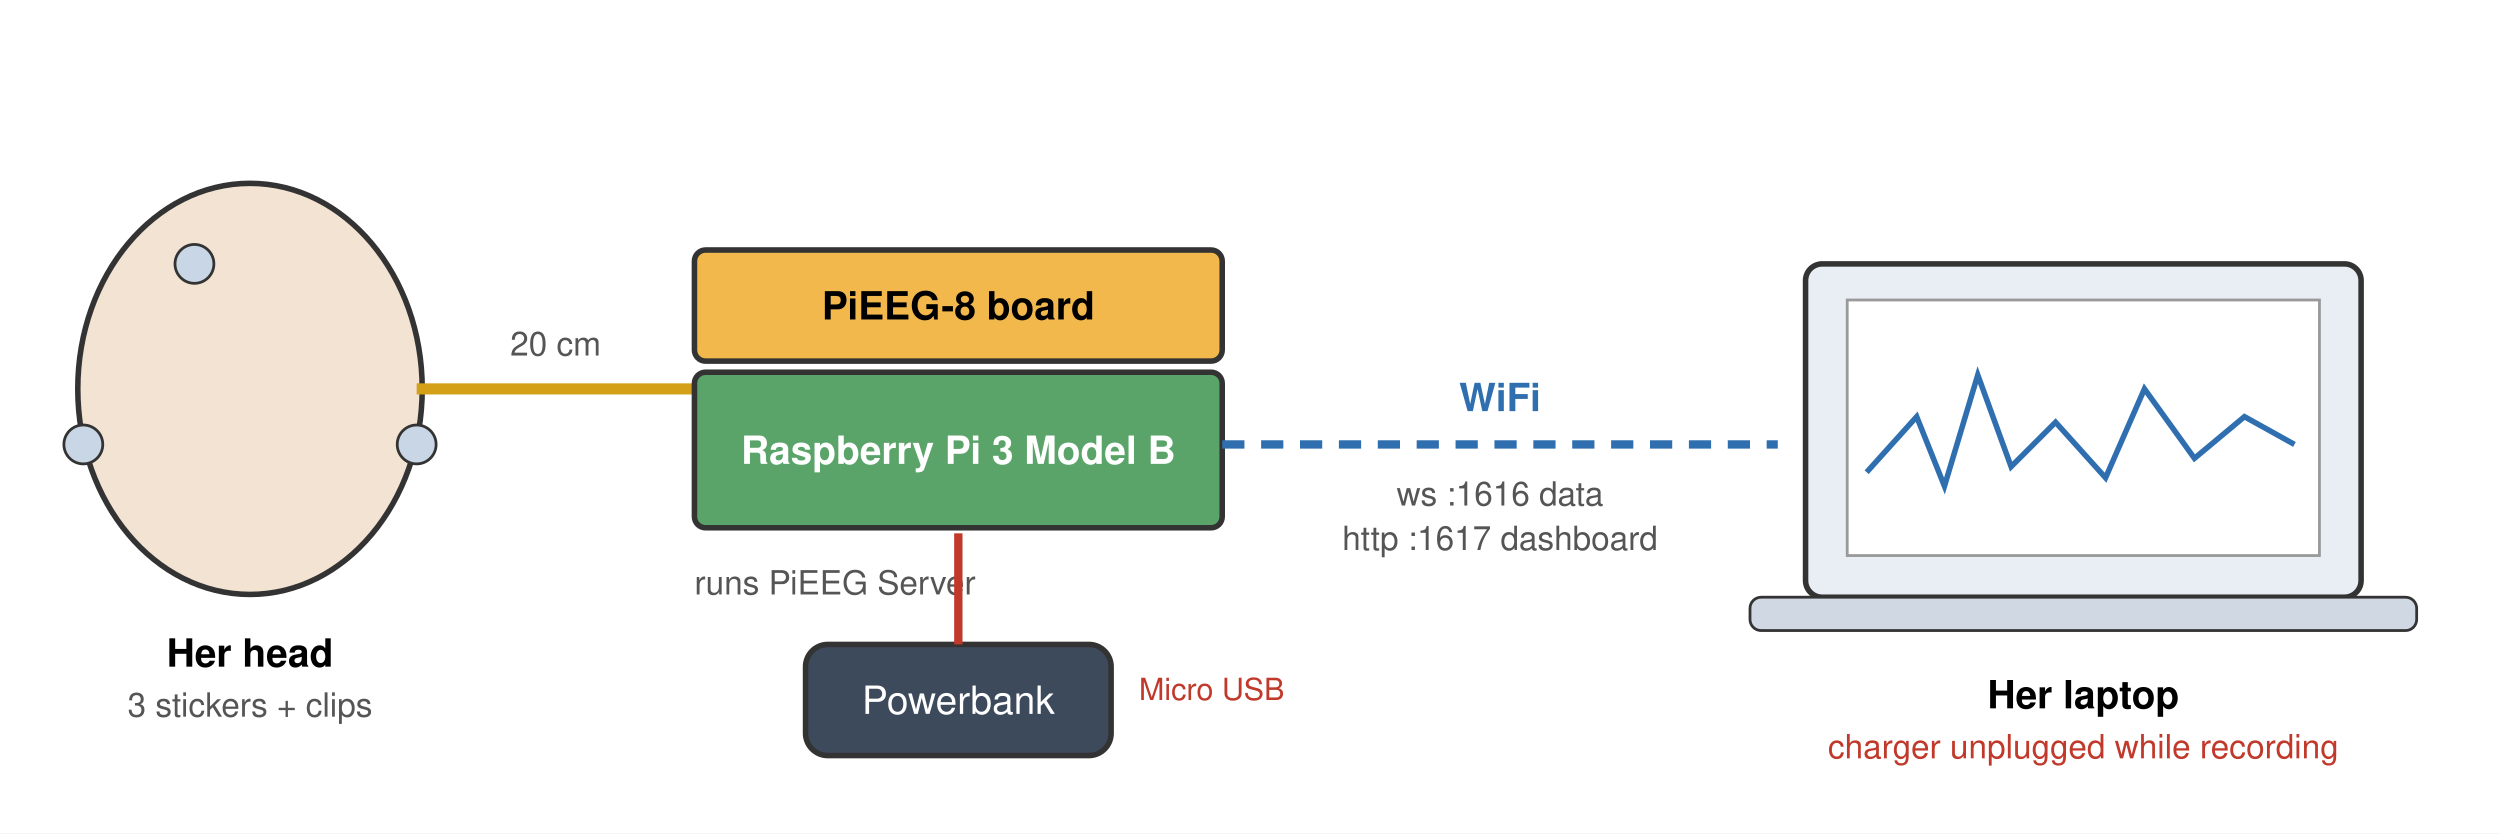
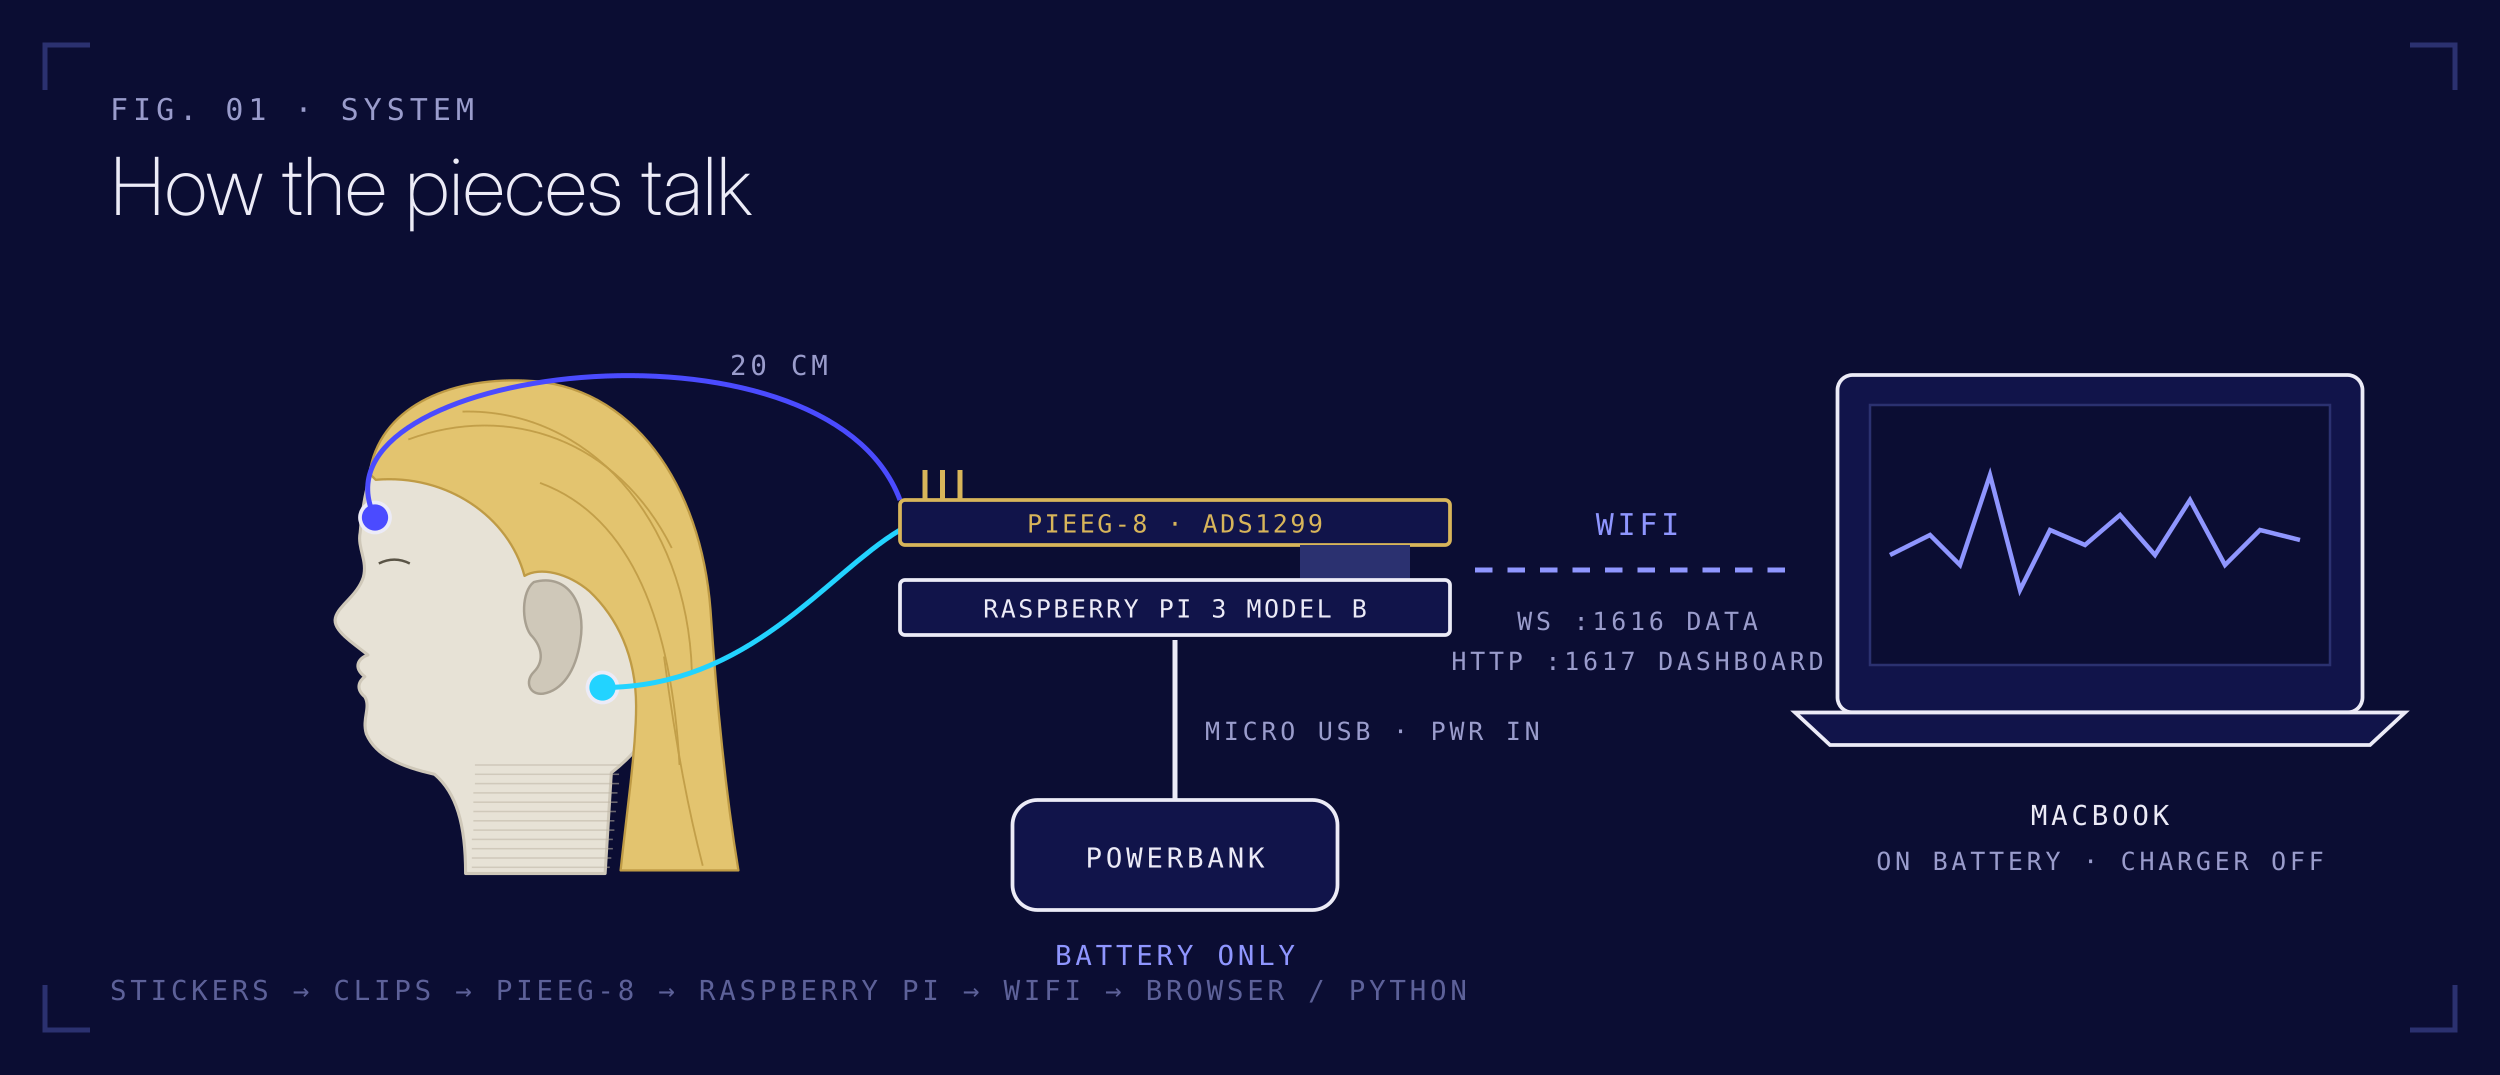
- <svg xmlns="http://www.w3.org/2000/svg" viewBox="0 0 900 300" font-family="Helvetica, Arial, sans-serif" font-size="14">
-   <rect width="900" height="300" fill="#ffffff" />
-   <ellipse cx="90" cy="140" rx="62" ry="74" fill="#f3e3d3" stroke="#333" stroke-width="2" />
-   <circle cx="70" cy="95" r="7" fill="#c8d6e5" stroke="#333" />
-   <circle cx="30" cy="160" r="7" fill="#c8d6e5" stroke="#333" />
-   <circle cx="150" cy="160" r="7" fill="#c8d6e5" stroke="#333" />
-   <text x="90" y="240" text-anchor="middle" font-weight="bold">Her head</text>
-   <text x="90" y="258" text-anchor="middle" fill="#555" font-size="12">3 stickers + clips</text>
-   <path d="M150 140 C 210 140, 210 140, 250 140" stroke="#d4a017" stroke-width="4" fill="none" />
-   <text x="200" y="128" text-anchor="middle" fill="#555" font-size="12">20 cm</text>
-   <rect x="250" y="90" width="190" height="40" rx="4" fill="#f2b84b" stroke="#333" stroke-width="2" />
-   <text x="345" y="115" text-anchor="middle" font-weight="bold">PiEEG-8 board</text>
-   <rect x="250" y="134" width="190" height="56" rx="4" fill="#5aa469" stroke="#333" stroke-width="2" />
-   <text x="345" y="167" text-anchor="middle" fill="#fff" font-weight="bold">Raspberry Pi 3 Model B</text>
-   <text x="250" y="214" fill="#555" font-size="12">runs PiEEG Server</text>
-   <rect x="290" y="232" width="110" height="40" rx="8" fill="#3d4a5c" stroke="#333" stroke-width="2" />
-   <text x="345" y="257" text-anchor="middle" fill="#fff">Powerbank</text>
-   <path d="M345 232 L345 192" stroke="#c0392b" stroke-width="3" />
-   <text x="410" y="252" fill="#c0392b" font-size="11">Micro USB</text>
-   <path d="M440 160 L640 160" stroke="#2f6fb0" stroke-width="3" stroke-dasharray="8 6" />
-   <text x="540" y="148" text-anchor="middle" fill="#2f6fb0" font-weight="bold">WiFi</text>
-   <text x="540" y="182" text-anchor="middle" fill="#555" font-size="12">ws :1616 data</text>
-   <text x="540" y="198" text-anchor="middle" fill="#555" font-size="12">http :1617 dashboard</text>
-   <rect x="650" y="95" width="200" height="120" rx="6" fill="#e9eef4" stroke="#333" stroke-width="2" />
-   <rect x="665" y="108" width="170" height="92" fill="#ffffff" stroke="#999" />
-   <polyline points="672,170 690,150 700,175 712,135 724,168 740,152 758,172 772,140 790,165 808,150 826,160" fill="none" stroke="#2f6fb0" stroke-width="2" />
-   <rect x="630" y="215" width="240" height="12" rx="4" fill="#cfd8e3" stroke="#333" />
-   <text x="750" y="255" text-anchor="middle" font-weight="bold">Her laptop</text>
-   <text x="750" y="273" text-anchor="middle" fill="#c0392b" font-size="12">charger unplugged while recording</text>
+ <svg xmlns="http://www.w3.org/2000/svg" viewBox="0 0 1000 430" font-family="Inter, Helvetica Neue, Arial, sans-serif" font-size="14">
+   <rect width="1000" height="430" fill="#0b0d33" />
+   <path d="M18 36 L18 18 L36 18" stroke="#2b3170" stroke-width="2" fill="none" />
+   <path d="M982 36 L982 18 L964 18" stroke="#2b3170" stroke-width="2" fill="none" />
+   <path d="M18 394 L18 412 L36 412" stroke="#2b3170" stroke-width="2" fill="none" />
+   <path d="M982 394 L982 412 L964 412" stroke="#2b3170" stroke-width="2" fill="none" />
+   <text x="44" y="48" font-family="DejaVu Sans Mono, Menlo, Consolas, monospace" font-size="12" letter-spacing="2" fill="#9a9ccc">FIG. 01  ·  SYSTEM</text>
+   <text x="44" y="86" font-family="Inter Display, Inter, Helvetica Neue, Arial, sans-serif" font-weight="200" font-size="32" fill="#ecebf7">How the pieces talk</text>
+   <g transform="translate(30,120) scale(0.62)">
+     <path d="M250 60 C 330 55, 392 110, 394 190 C 396 248, 372 285, 346 305 L 342 370 L 252 370 C 252 338, 246 318, 232 306 C 210 301, 194 294, 188 280 C 185 270, 191 263, 187 256 C 181 251, 183 246, 187 243 C 179 237, 183 231, 189 229 C 179 221, 166 213, 168 205 C 170 197, 182 191, 186 179 C 189 168, 182 160, 184 150 C 187 110, 202 64, 250 60 Z" fill="#e7e2d6" stroke="#cfc8b9" stroke-width="2" stroke-linejoin="round" />
+     <g stroke="#bdb5a4" stroke-width="1" opacity="0.55">
+       <line x1="352" y1="300" x2="258" y2="300" />
+       <line x1="351" y1="306" x2="258" y2="306" />
+       <line x1="351" y1="312" x2="258" y2="312" />
+       <line x1="350" y1="318" x2="257" y2="318" />
+       <line x1="350" y1="324" x2="257" y2="324" />
+       <line x1="349" y1="330" x2="257" y2="330" />
+       <line x1="348" y1="336" x2="257" y2="336" />
+       <line x1="348" y1="342" x2="257" y2="342" />
+       <line x1="347" y1="348" x2="256" y2="348" />
+       <line x1="347" y1="354" x2="256" y2="354" />
+       <line x1="346" y1="360" x2="256" y2="360" />
+       <line x1="345" y1="366" x2="256" y2="366" />
+     </g>
+     <path d="M190 112 C 196 70, 240 50, 290 52 C 360 54, 404 120, 410 200 C 414 260, 420 320, 428 368 L 352 368 C 356 330, 362 290, 362 262 C 362 230, 350 205, 332 188 C 318 176, 300 172, 290 178 C 280 140, 240 112, 194 116 Z" fill="#e3c46f" stroke="#bf9b45" stroke-width="1.5" stroke-linejoin="round" />
+     <g stroke="#bf9b45" stroke-width="1.2" fill="none" opacity="0.9">
+       <path d="M215 90 C 280 66, 350 90, 385 160" />
+       <path d="M250 72 C 330 70, 395 140, 398 240" />
+       <path d="M300 118 C 360 140, 385 210, 390 300" />
+       <path d="M380 230 C 388 290, 396 330, 405 365" />
+     </g>
+     <path d="M196 170 q10 -5 20 0" stroke="#5a5446" stroke-width="1.6" fill="none" />
+     <path d="M296 182 C 318 176, 330 196, 326 220 C 323 240, 314 252, 302 254 C 293 255, 290 246, 296 240 C 304 232, 300 222, 294 216 C 288 208, 288 188, 296 182 Z" fill="#cfc8b9" stroke="#a8a091" stroke-width="1.6" />
+   </g>
+   <circle cx="150" cy="207" r="6" fill="#4b4bff" stroke="#ecebf7" stroke-width="1.5" />
+   <circle cx="241" cy="275" r="6" fill="#22d3ff" stroke="#ecebf7" stroke-width="1.5" />
+   <path d="M150 207 C 120 147, 330 120, 360 200" stroke="#4b4bff" stroke-width="2" fill="none" />
+   <path d="M241 275 C 300 275, 330 230, 360 212" stroke="#22d3ff" stroke-width="2" fill="none" />
+   <text x="292" y="150" font-family="DejaVu Sans Mono, Menlo, Consolas, monospace" font-size="11" letter-spacing="1.5" fill="#9a9ccc" text-anchor="start">20 CM</text>
+   <rect x="360" y="200" width="220" height="18" rx="2" fill="#11144a" stroke="#d8b55a" stroke-width="1.5" />
+   <text x="470.0" y="213" font-family="DejaVu Sans Mono, Menlo, Consolas, monospace" font-size="10" letter-spacing="1" fill="#d8b55a" text-anchor="middle">PIEEG-8 · ADS1299</text>
+   <rect x="520" y="218" width="44" height="14" fill="#2b3170" />
+   <rect x="360" y="232" width="220" height="22" rx="2" fill="#11144a" stroke="#ecebf7" stroke-width="1.5" />
+   <text x="470.0" y="247" font-family="DejaVu Sans Mono, Menlo, Consolas, monospace" font-size="10" letter-spacing="1" fill="#ecebf7" text-anchor="middle">RASPBERRY PI 3 MODEL B</text>
+   <line x1="370" y1="188" x2="370" y2="200" stroke="#d8b55a" stroke-width="2" />
+   <line x1="377" y1="188" x2="377" y2="200" stroke="#d8b55a" stroke-width="2" />
+   <line x1="384" y1="188" x2="384" y2="200" stroke="#d8b55a" stroke-width="2" />
+   <rect x="405" y="320" width="130" height="44" rx="10" fill="#11144a" stroke="#ecebf7" stroke-width="1.5" />
+   <text x="470" y="347" font-family="DejaVu Sans Mono, Menlo, Consolas, monospace" font-size="11" letter-spacing="1.5" fill="#ecebf7" text-anchor="middle">POWERBANK</text>
+   <path d="M470 320 L470 256" stroke="#ecebf7" stroke-width="2" />
+   <text x="482" y="296" font-family="DejaVu Sans Mono, Menlo, Consolas, monospace" font-size="10" letter-spacing="1.5" fill="#9a9ccc" text-anchor="start">MICRO USB · PWR IN</text>
+   <text x="470" y="386" font-family="DejaVu Sans Mono, Menlo, Consolas, monospace" font-size="11" letter-spacing="1.5" fill="#8f96ff" text-anchor="middle">BATTERY ONLY</text>
+   <path d="M590 228 L720 228" stroke="#8f96ff" stroke-width="2" stroke-dasharray="7 6" />
+   <text x="655" y="214" font-family="DejaVu Sans Mono, Menlo, Consolas, monospace" font-size="12" letter-spacing="1.5" fill="#8f96ff" text-anchor="middle">WIFI</text>
+   <text x="655" y="252" font-family="DejaVu Sans Mono, Menlo, Consolas, monospace" font-size="10" letter-spacing="1.5" fill="#9a9ccc" text-anchor="middle">WS :1616  DATA</text>
+   <text x="655" y="268" font-family="DejaVu Sans Mono, Menlo, Consolas, monospace" font-size="10" letter-spacing="1.5" fill="#9a9ccc" text-anchor="middle">HTTP :1617  DASHBOARD</text>
+   <rect x="735" y="150" width="210" height="135" rx="6" fill="#11144a" stroke="#ecebf7" stroke-width="1.5" />
+   <rect x="748" y="162" width="184" height="104" fill="#0b0d33" stroke="#2b3170" />
+   <polyline points="756,222 772,214 784,226 796,190 808,236 820,212 834,218 848,206 862,222 876,200 890,226 904,212 920,216" fill="none" stroke="#8f96ff" stroke-width="1.8" />
+   <path d="M718 285 L962 285 L948 298 L732 298 Z" fill="#11144a" stroke="#ecebf7" stroke-width="1.5" />
+   <text x="840" y="330" font-family="DejaVu Sans Mono, Menlo, Consolas, monospace" font-size="11" letter-spacing="1.5" fill="#ecebf7" text-anchor="middle">MACBOOK</text>
+   <text x="840" y="348" font-family="DejaVu Sans Mono, Menlo, Consolas, monospace" font-size="10" letter-spacing="1.5" fill="#9a9ccc" text-anchor="middle">ON BATTERY · CHARGER OFF</text>
+   <text x="44" y="400" font-family="DejaVu Sans Mono, Menlo, Consolas, monospace" font-size="11" letter-spacing="1.5" fill="#5d6199" text-anchor="start">STICKERS → CLIPS → PIEEG-8 → RASPBERRY PI → WIFI → BROWSER / PYTHON</text>
</svg>
